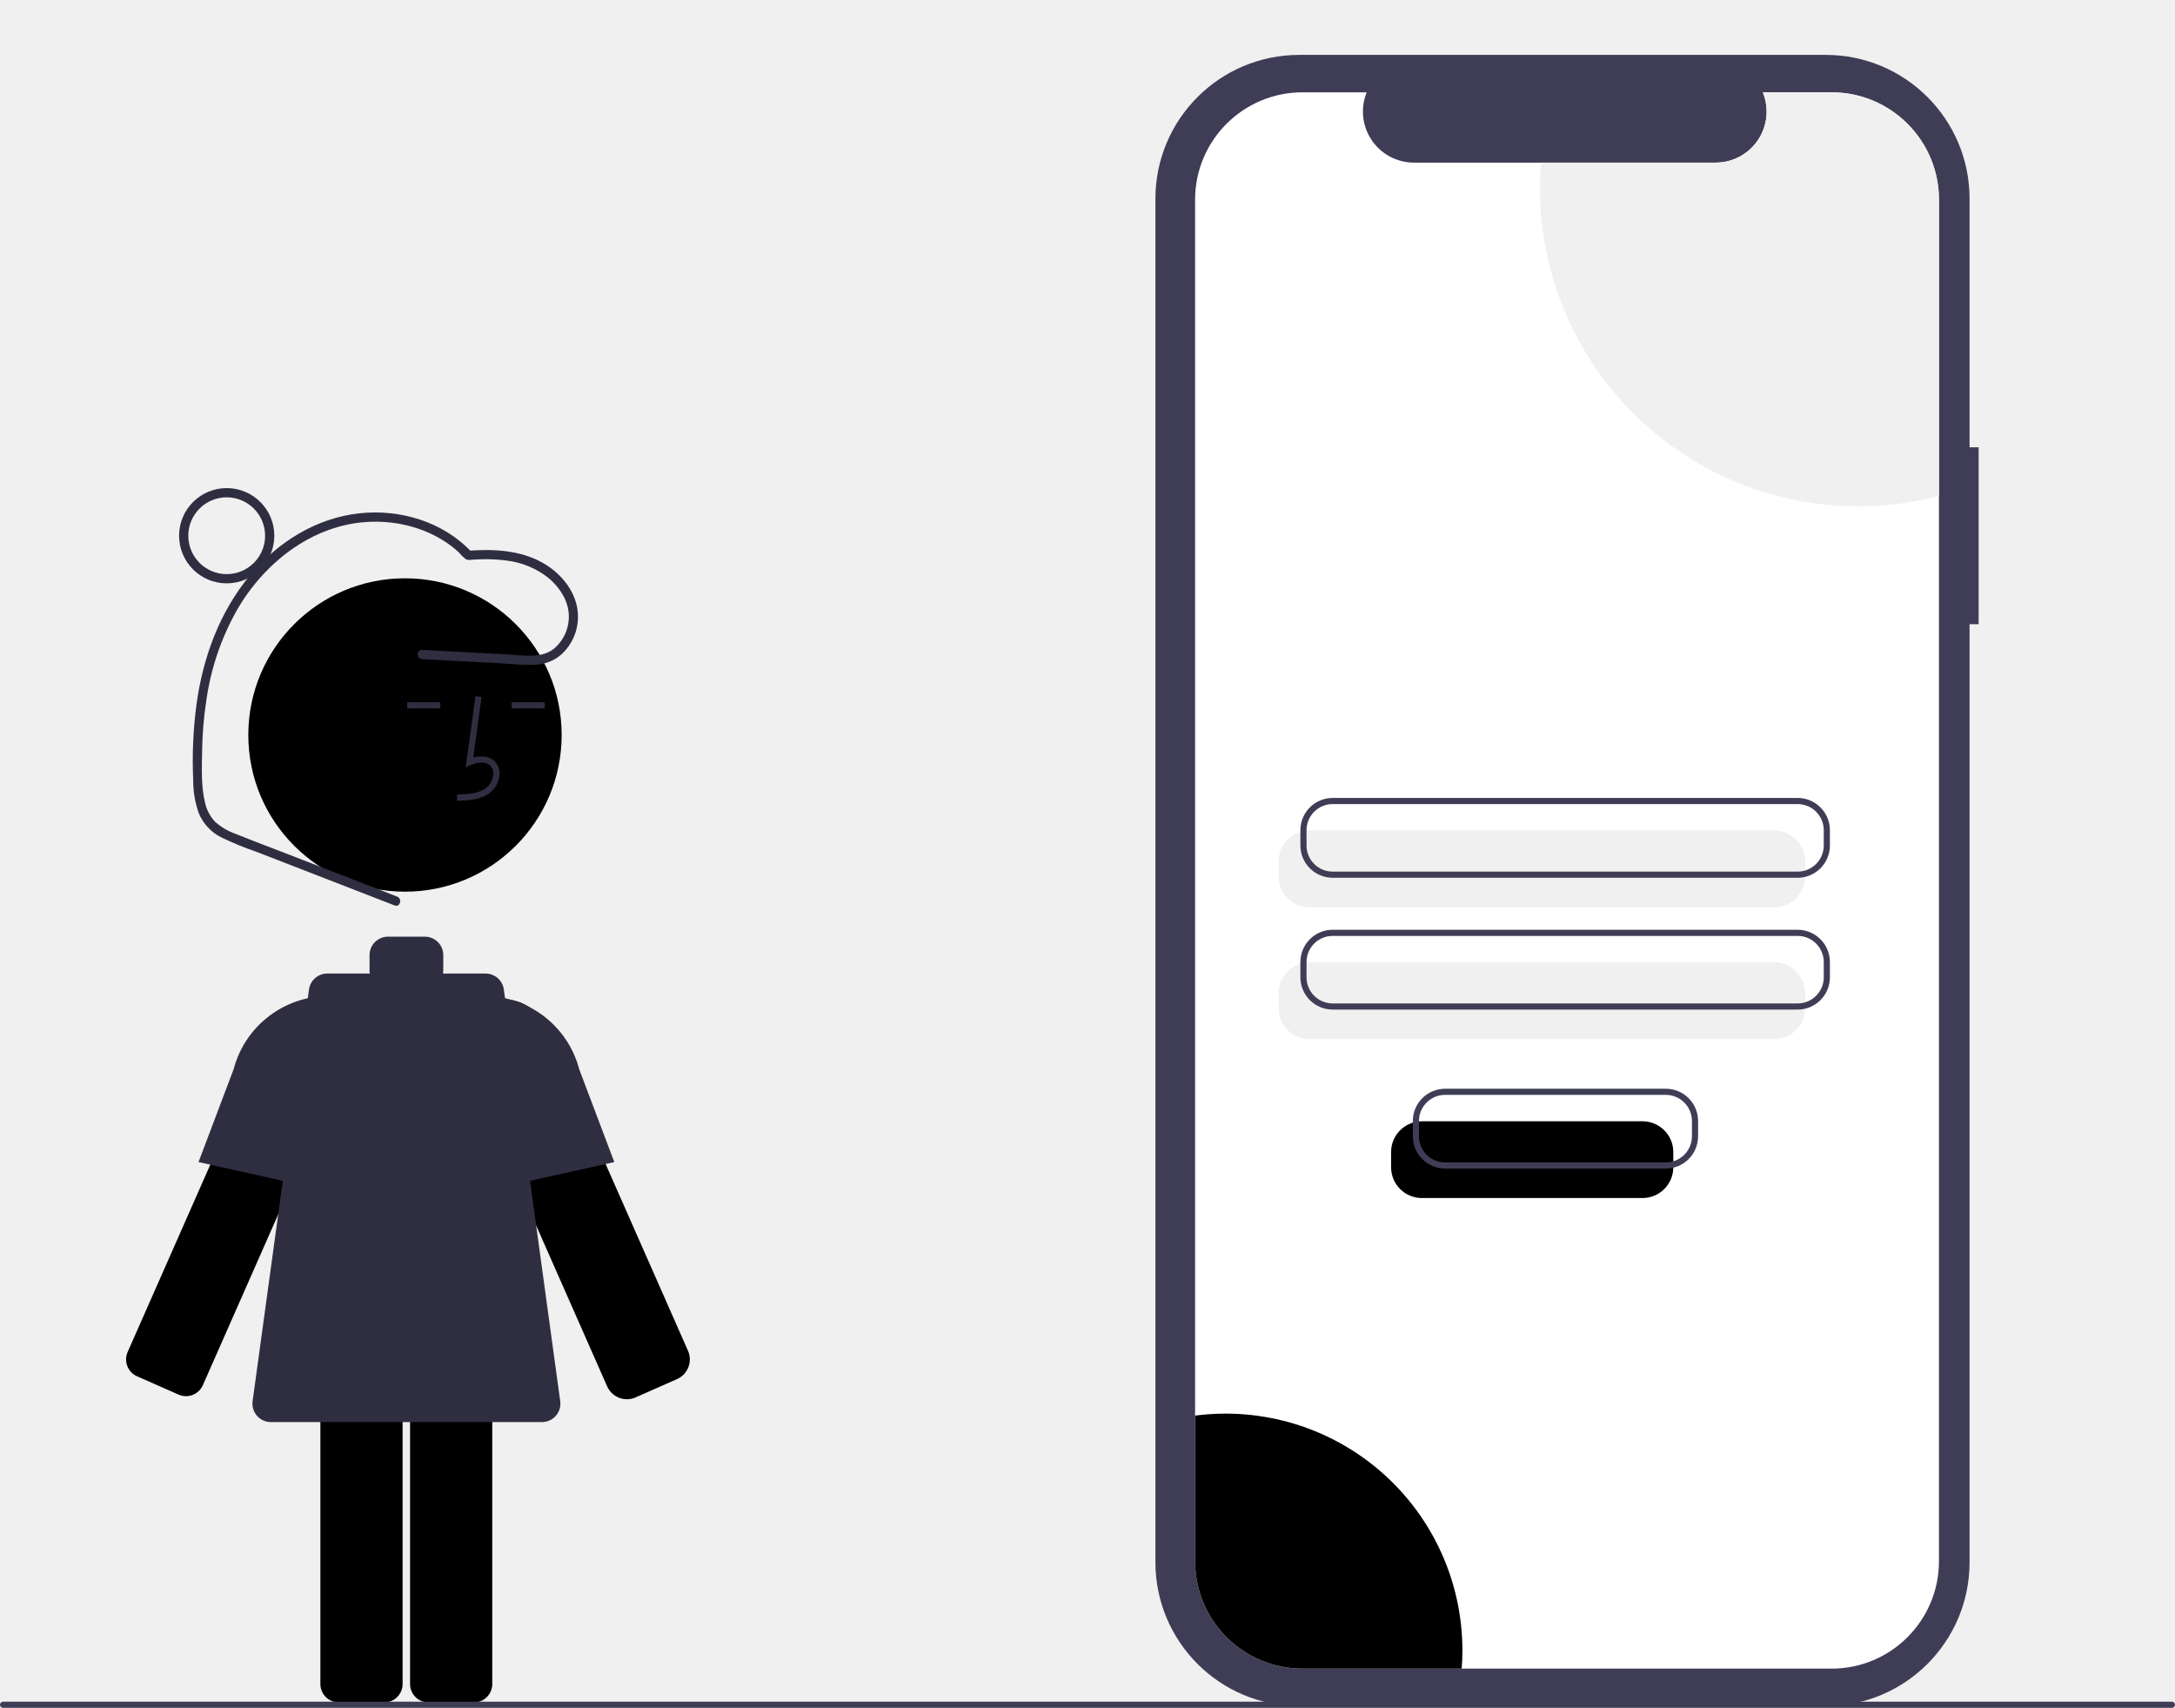
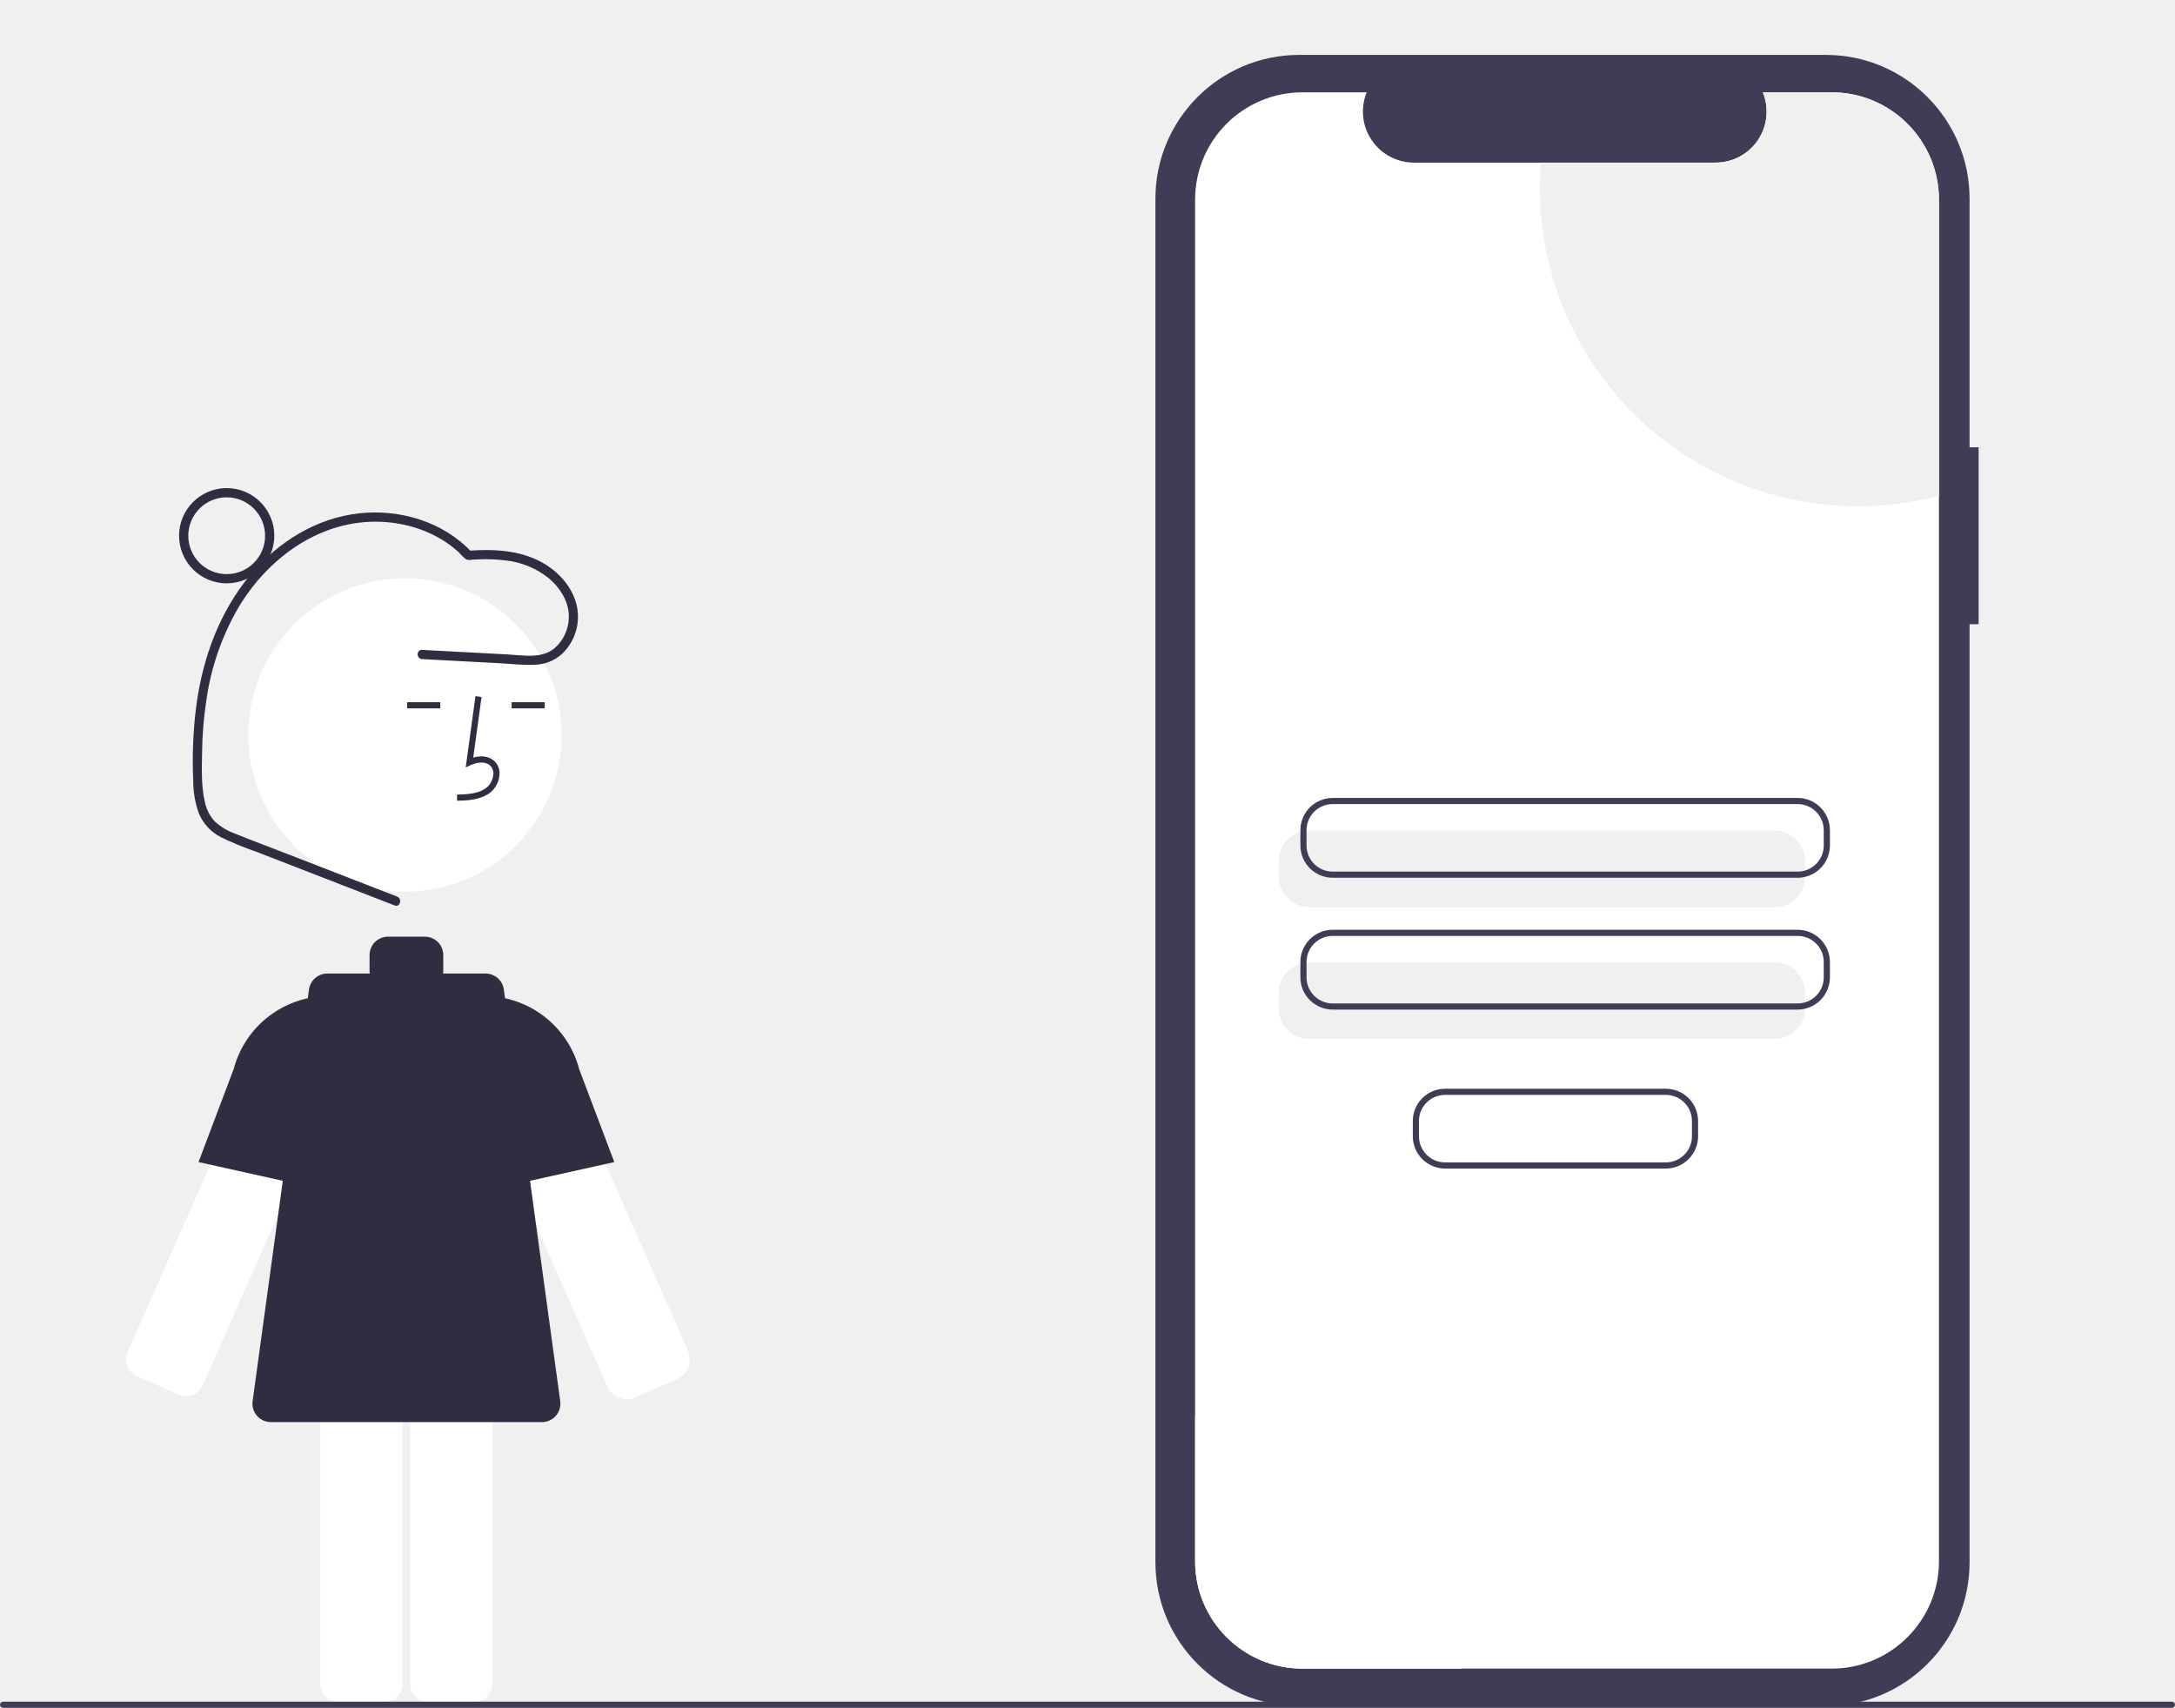
<svg xmlns="http://www.w3.org/2000/svg" data-name="Layer 1" width="708" height="555.867" viewBox="0 0 708 555.867">
-   <path id="b10fb2cf-c586-4c5f-9fbf-e678f5ffa3db-68" data-name="Path 133" d="M890.465,679.515a211.722,211.722,0,0,1-46.196,37.27c-.392.241-.79.467-1.189.7l-27.639-24.463c.29-.27.612-.572.958-.905C836.992,672.563,939.229,535.838,946.042,502.544,945.572,505.317,952.189,614.094,890.465,679.515Z" transform="translate(-246 -172.0663)" fill="#f0f0f0" />
-   <path id="a32c10c7-75df-4179-a648-6a8d2a687209-69" data-name="Path 134" d="M849.602,721.505c-.523.125-1.054.241-1.588.348l-20.735-18.353c.405-.141.879-.309,1.42-.496,8.897-3.15,35.394-12.66,61.764-23.492,28.334-11.644,56.533-24.8,62.598-33.227C951.76,648.244,911.686,707.622,849.602,721.505Z" transform="translate(-246 -172.0663)" fill="#f0f0f0" />
+   <path id="b10fb2cf-c586-4c5f-9fbf-e678f5ffa3db-141" data-name="Path 133" d="M890.465,679.515a211.722,211.722,0,0,1-46.196,37.27c-.392.241-.79.467-1.189.7l-27.639-24.463c.29-.27.612-.572.958-.905C836.992,672.563,939.229,535.838,946.042,502.544,945.572,505.317,952.189,614.094,890.465,679.515Z" transform="translate(-246 -172.0663)" fill="#f0f0f0" />
+   <path id="a32c10c7-75df-4179-a648-6a8d2a687209-142" data-name="Path 134" d="M849.602,721.505c-.523.125-1.054.241-1.588.348l-20.735-18.353c.405-.141.879-.309,1.42-.496,8.897-3.15,35.394-12.66,61.764-23.492,28.334-11.644,56.533-24.8,62.598-33.227C951.76,648.244,911.686,707.622,849.602,721.505Z" transform="translate(-246 -172.0663)" fill="#f0f0f0" />
  <path d="M890.082,317.646h-2.953V236.753a46.819,46.819,0,0,0-46.819-46.819H668.926a46.819,46.819,0,0,0-46.819,46.819v443.789a46.819,46.819,0,0,0,46.819,46.819H840.31a46.819,46.819,0,0,0,46.819-46.819V375.228h2.953Z" transform="translate(-246 -172.0663)" fill="#3f3d56" />
  <path d="M877.163,237.074V680.217a34.957,34.957,0,0,1-34.969,34.957H669.984a34.954,34.954,0,0,1-34.957-34.957V237.074a34.954,34.954,0,0,1,34.957-34.957h20.898a16.619,16.619,0,0,0,15.383,22.88h98.181a16.601,16.601,0,0,0,15.384-22.88H842.193A34.957,34.957,0,0,1,877.163,237.074Z" transform="translate(-246 -172.0663)" fill="#fff" />
  <path d="M823.595,467.355H672.228a10.011,10.011,0,0,1-10-10v-4.978a10.011,10.011,0,0,1,10-10h151.367a10.011,10.011,0,0,1,10,10v4.978A10.011,10.011,0,0,1,823.595,467.355Z" transform="translate(-246 -172.0663)" fill="#f0f0f0" />
  <path d="M823.595,510.262H672.228a10.011,10.011,0,0,1-10-10v-4.978a10.011,10.011,0,0,1,10-10h151.367a10.011,10.011,0,0,1,10,10v4.978A10.011,10.011,0,0,1,823.595,510.262Z" transform="translate(-246 -172.0663)" fill="#f0f0f0" />
  <path d="M831.166,457.759H679.8a10.512,10.512,0,0,1-10.5-10.5v-4.978a10.512,10.512,0,0,1,10.5-10.5h151.367a10.512,10.512,0,0,1,10.5,10.5v4.978A10.512,10.512,0,0,1,831.166,457.759Zm-151.367-23.978a8.51,8.51,0,0,0-8.5,8.5v4.978a8.51,8.51,0,0,0,8.5,8.5h151.367a8.51,8.51,0,0,0,8.5-8.5v-4.978a8.51,8.51,0,0,0-8.5-8.5Z" transform="translate(-246 -172.0663)" fill="#3f3d56" />
  <path d="M831.166,500.666H679.8a10.512,10.512,0,0,1-10.5-10.5V485.189a10.512,10.512,0,0,1,10.5-10.5h151.367a10.512,10.512,0,0,1,10.5,10.5v4.978A10.512,10.512,0,0,1,831.166,500.666ZM679.8,476.689a8.51,8.51,0,0,0-8.5,8.5v4.978a8.51,8.51,0,0,0,8.5,8.5h151.367a8.51,8.51,0,0,0,8.5-8.5V485.189a8.51,8.51,0,0,0-8.5-8.5Z" transform="translate(-246 -172.0663)" fill="#3f3d56" />
  <path d="M877.163,237.074V333.464A103.539,103.539,0,0,1,747.28,233.389q0-4.24.341-8.392h56.826a16.601,16.601,0,0,0,15.384-22.88H842.193A34.957,34.957,0,0,1,877.163,237.074Z" transform="translate(-246 -172.0663)" fill="#f0f0f0" />
-   <path d="M722.041,709.154c0,2.032-.076,4.038-.24,6.02H669.984a34.954,34.954,0,0,1-34.957-34.957v-47.4a77.073,77.073,0,0,1,87.013,76.337Z" transform="translate(-246 -172.0663)" fill="#000000" />
-   <path d="M304.121,625.985a6.007,6.007,0,0,0,7.911-3.067l46.679-105.794a13.379,13.379,0,0,0-17.077-17.876h-0a13.199,13.199,0,0,0-6.75,5.78,13.649,13.649,0,0,0-.654,1.293l-46.679,105.794a6,6,0,0,0,3.067,7.912Z" transform="translate(-246 -172.0663)" fill="#000000" />
+   <path d="M722.041,709.154c0,2.032-.076,4.038-.24,6.02H669.984a34.954,34.954,0,0,1-34.957-34.957v-47.4a77.073,77.073,0,0,1,87.013,76.337Z" transform="translate(-246 -172.0663)" fill="#ffffff" />
+   <path d="M304.121,625.985a6.007,6.007,0,0,0,7.911-3.067l46.679-105.794a13.379,13.379,0,0,0-17.077-17.876h-0a13.199,13.199,0,0,0-6.75,5.78,13.649,13.649,0,0,0-.654,1.293l-46.679,105.794a6,6,0,0,0,3.067,7.912Z" transform="translate(-246 -172.0663)" fill="#ffffff" />
  <path d="M356.795,560.557l-46.172-10.261,11.428-30.232a31.95,31.95,0,0,1,34.299-23.628l.445.049Z" transform="translate(-246 -172.0663)" fill="#2f2e41" />
-   <path d="M450.055,627.498a7.028,7.028,0,0,1-6.412-4.177L396.964,517.527a14.381,14.381,0,0,1,25.609-12.997v-0a14.618,14.618,0,0,1,.703,1.388l46.679,105.794a7,7,0,0,1-3.579,9.23l-13.961,6.16-.007-.016A6.944,6.944,0,0,1,450.055,627.498Z" transform="translate(-246 -172.0663)" fill="#000000" />
-   <path d="M385.485,591.169a6.007,6.007,0,0,0-6,6V720.183a6.007,6.007,0,0,0,6,6H400.245a6.007,6.007,0,0,0,6-6V597.169a6.007,6.007,0,0,0-6-6Z" transform="translate(-246 -172.0663)" fill="#000000" />
-   <path d="M356.293,591.169a6.007,6.007,0,0,0-6,6V720.183a6.007,6.007,0,0,0,6,6h14.76a6.007,6.007,0,0,0,6-6V597.169a6.007,6.007,0,0,0-6-6Z" transform="translate(-246 -172.0663)" fill="#000000" />
-   <circle cx="131.828" cy="239.224" r="51" fill="#000000" />
+   <path d="M450.055,627.498a7.028,7.028,0,0,1-6.412-4.177L396.964,517.527a14.381,14.381,0,0,1,25.609-12.997v-0a14.618,14.618,0,0,1,.703,1.388l46.679,105.794a7,7,0,0,1-3.579,9.23l-13.961,6.16-.007-.016A6.944,6.944,0,0,1,450.055,627.498Z" transform="translate(-246 -172.0663)" fill="#ffffff" />
+   <path d="M385.485,591.169a6.007,6.007,0,0,0-6,6V720.183a6.007,6.007,0,0,0,6,6H400.245a6.007,6.007,0,0,0,6-6V597.169a6.007,6.007,0,0,0-6-6Z" transform="translate(-246 -172.0663)" fill="#ffffff" />
+   <path d="M356.293,591.169a6.007,6.007,0,0,0-6,6V720.183a6.007,6.007,0,0,0,6,6h14.76a6.007,6.007,0,0,0,6-6V597.169a6.007,6.007,0,0,0-6-6Z" transform="translate(-246 -172.0663)" fill="#ffffff" />
+   <circle cx="131.828" cy="239.224" r="51" fill="#ffffff" />
  <path d="M394.8,432.699c3.306-.092,7.42-.207,10.59-2.522a8.133,8.133,0,0,0,3.2-6.073,5.471,5.471,0,0,0-1.86-4.493c-1.656-1.399-4.073-1.727-6.678-.961l2.699-19.726-1.981-.271L397.596,421.843l1.655-.759c1.918-.88,4.552-1.328,6.188.055a3.515,3.515,0,0,1,1.153,2.896,6.147,6.147,0,0,1-2.381,4.528c-2.467,1.802-5.746,2.034-9.466,2.138Z" transform="translate(-246 -172.0663)" fill="#2f2e41" />
  <rect x="166.55" y="228.559" width="10.772" height="2" fill="#2f2e41" />
  <rect x="132.55" y="228.559" width="10.772" height="2" fill="#2f2e41" />
  <path d="M428.362,628.119l-18.356-134a6,6,0,0,0-5.945-5.186H390.205a6.025,6.025,0,0,0,.09-1v-5a6,6,0,0,0-6-6h-12a6,6,0,0,0-6,6v5a6.025,6.025,0,0,0,.09,1H352.53a6,6,0,0,0-5.945,5.186l-18.356,134a6,6,0,0,0,5.944,6.814h88.244A6,6,0,0,0,428.362,628.119Z" transform="translate(-246 -172.0663)" fill="#2f2e41" />
  <path d="M399.795,560.557V496.486l.445-.049a31.961,31.961,0,0,1,34.315,23.68l11.411,30.18Z" transform="translate(-246 -172.0663)" fill="#2f2e41" />
  <path d="M375.26,463.882l-35.275-13.692c-5.768-2.239-11.569-4.41-17.307-6.726a19.726,19.726,0,0,1-6.662-3.926,13.09,13.09,0,0,1-3.321-6.427c-1.223-5.171-1.002-10.825-.915-16.102a122.699,122.699,0,0,1,1.422-17.241,83.286,83.286,0,0,1,10.65-30.38c9.893-16.232,26.937-28.444,46.543-27.469,9.077.451,18.206,3.708,24.949,9.914a15.751,15.751,0,0,0,2.355,2.282,3.268,3.268,0,0,0,1.876.126q1.234-.079,2.471-.121a51.043,51.043,0,0,1,8.566.359,27.121,27.121,0,0,1,14.13,5.867c3.37,2.899,6.112,6.992,6.395,11.54a13.66,13.66,0,0,1-4.614,11.151c-4.209,3.547-10.213,2.3-15.261,2.033l-18.494-.98-9.37-.496c-1.929-.102-1.924,2.898,0,3l24.905,1.319c4.002.212,8.127.732,12.132.492a13.574,13.574,0,0,0,8.333-3.352,16.628,16.628,0,0,0,5.037-15.601c-1.284-6.138-5.852-11.215-11.207-14.235-7.286-4.11-15.988-4.504-24.141-3.896l1.061.439c-9.222-9.898-23.349-14.077-36.61-12.615-14.002,1.544-26.456,9.356-35.404,20.038-9.976,11.909-15.413,26.76-17.527,42.03a139.839,139.839,0,0,0-1.082,24.88,31.35,31.35,0,0,0,1.852,10.751,15.39,15.39,0,0,0,7.225,7.746,103.398,103.398,0,0,0,11.468,4.711L342.436,454.344l25.528,9.909,6.498,2.522c1.801.699,2.581-2.201.798-2.893Z" transform="translate(-246 -172.0663)" fill="#2f2e41" />
  <path d="M319.795,361.934a15.5,15.5,0,1,1,15.5-15.5A15.517,15.517,0,0,1,319.795,361.934Zm0-28a12.5,12.5,0,1,0,12.5,12.5A12.514,12.514,0,0,0,319.795,333.934Z" transform="translate(-246 -172.0663)" fill="#2f2e41" />
  <rect x="528.177" y="440.815" width="42.237" height="42.237" transform="translate(147.6141 -410.7547) rotate(37.40978)" fill="#f0f0f0" />
  <path d="M389.295,228.934a33.949,33.949,0,0,1,27.277,13.702l19.59-25.614-58.779-44.956-44.956,58.779,25.333,19.376A34.003,34.003,0,0,1,389.295,228.934Z" transform="translate(-246 -172.0663)" fill="#f0f0f0" />
  <path d="M953,727.934H247a1,1,0,0,1,0-2H953a1,1,0,0,1,0,2Z" transform="translate(-246 -172.0663)" fill="#3f3d56" />
-   <path d="M780.687,562.003H708.825a10.011,10.011,0,0,1-10-10v-4.978a10.011,10.011,0,0,1,10-10h71.862a10.011,10.011,0,0,1,10,10v4.978A10.011,10.011,0,0,1,780.687,562.003Z" transform="translate(-246 -172.0663)" fill="#000000" />
+   <path d="M780.687,562.003H708.825a10.011,10.011,0,0,1-10-10v-4.978a10.011,10.011,0,0,1,10-10h71.862a10.011,10.011,0,0,1,10,10v4.978A10.011,10.011,0,0,1,780.687,562.003Z" transform="translate(-246 -172.0663)" fill="#ffffff" />
  <path d="M788.259,552.407H716.397a10.512,10.512,0,0,1-10.5-10.5v-4.978a10.512,10.512,0,0,1,10.5-10.5h71.862a10.512,10.512,0,0,1,10.5,10.5v4.978A10.512,10.512,0,0,1,788.259,552.407Zm-71.862-23.978a8.51,8.51,0,0,0-8.5,8.5v4.978a8.51,8.51,0,0,0,8.5,8.5h71.862a8.51,8.51,0,0,0,8.5-8.5v-4.978a8.51,8.51,0,0,0-8.5-8.5Z" transform="translate(-246 -172.0663)" fill="#3f3d56" />
</svg>
